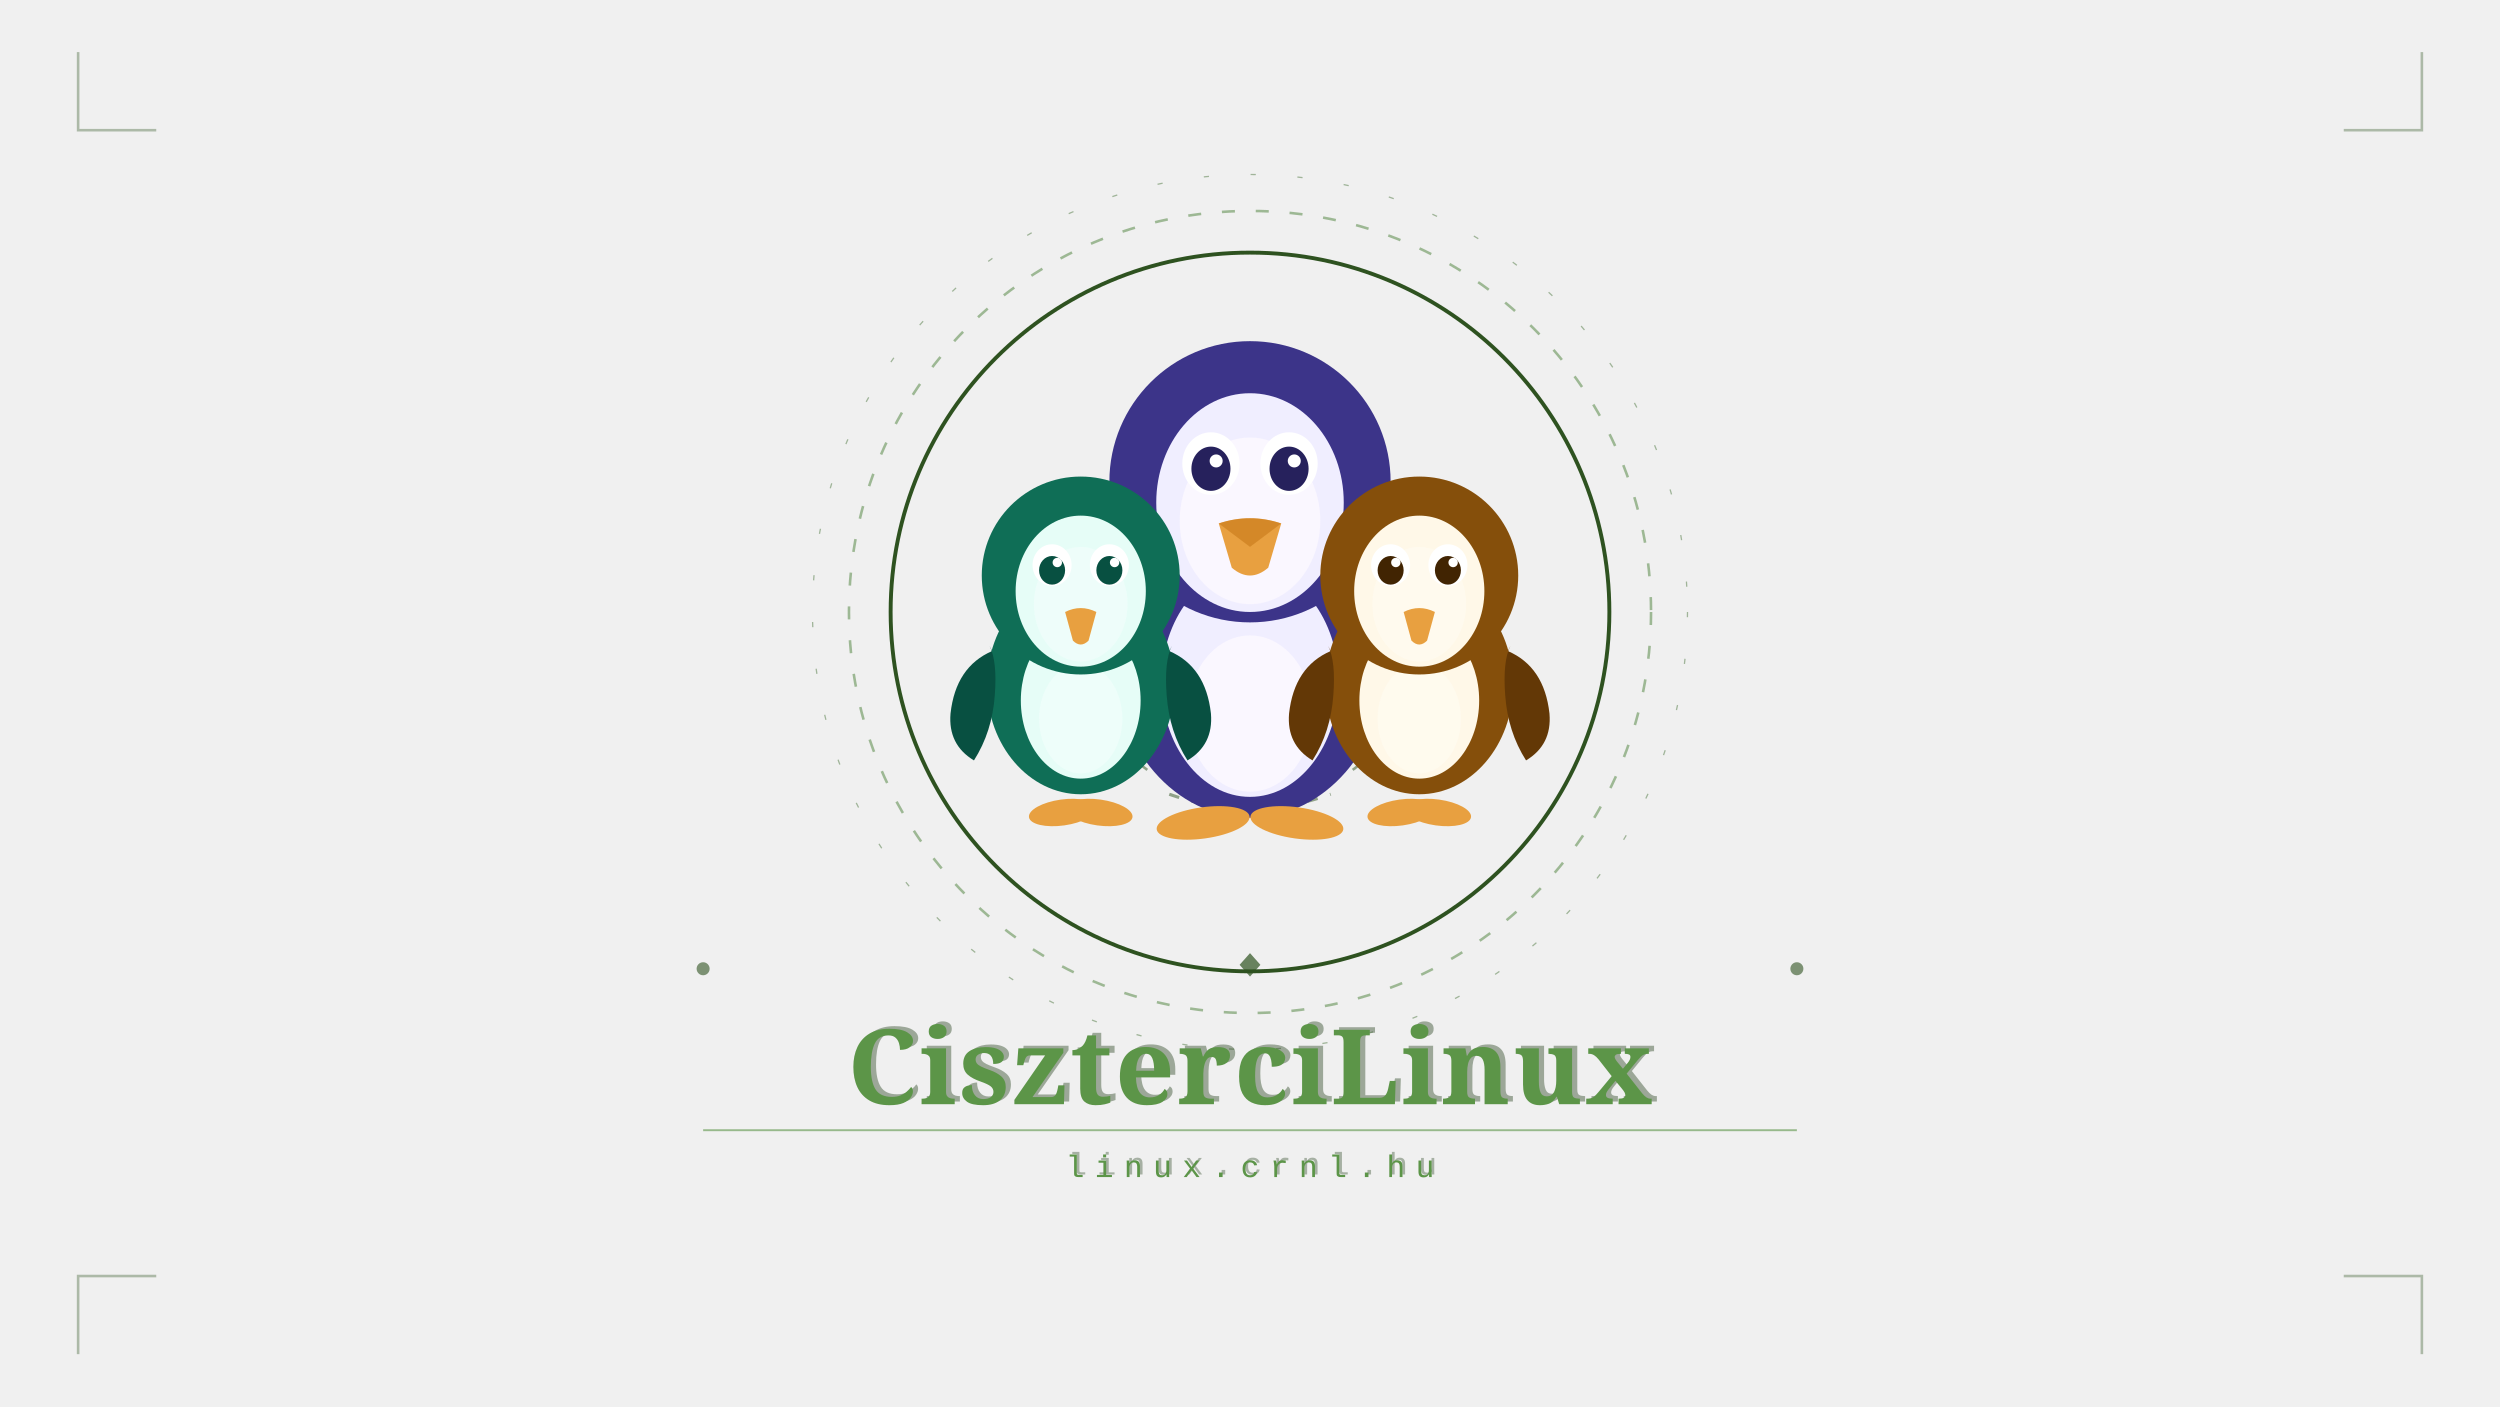
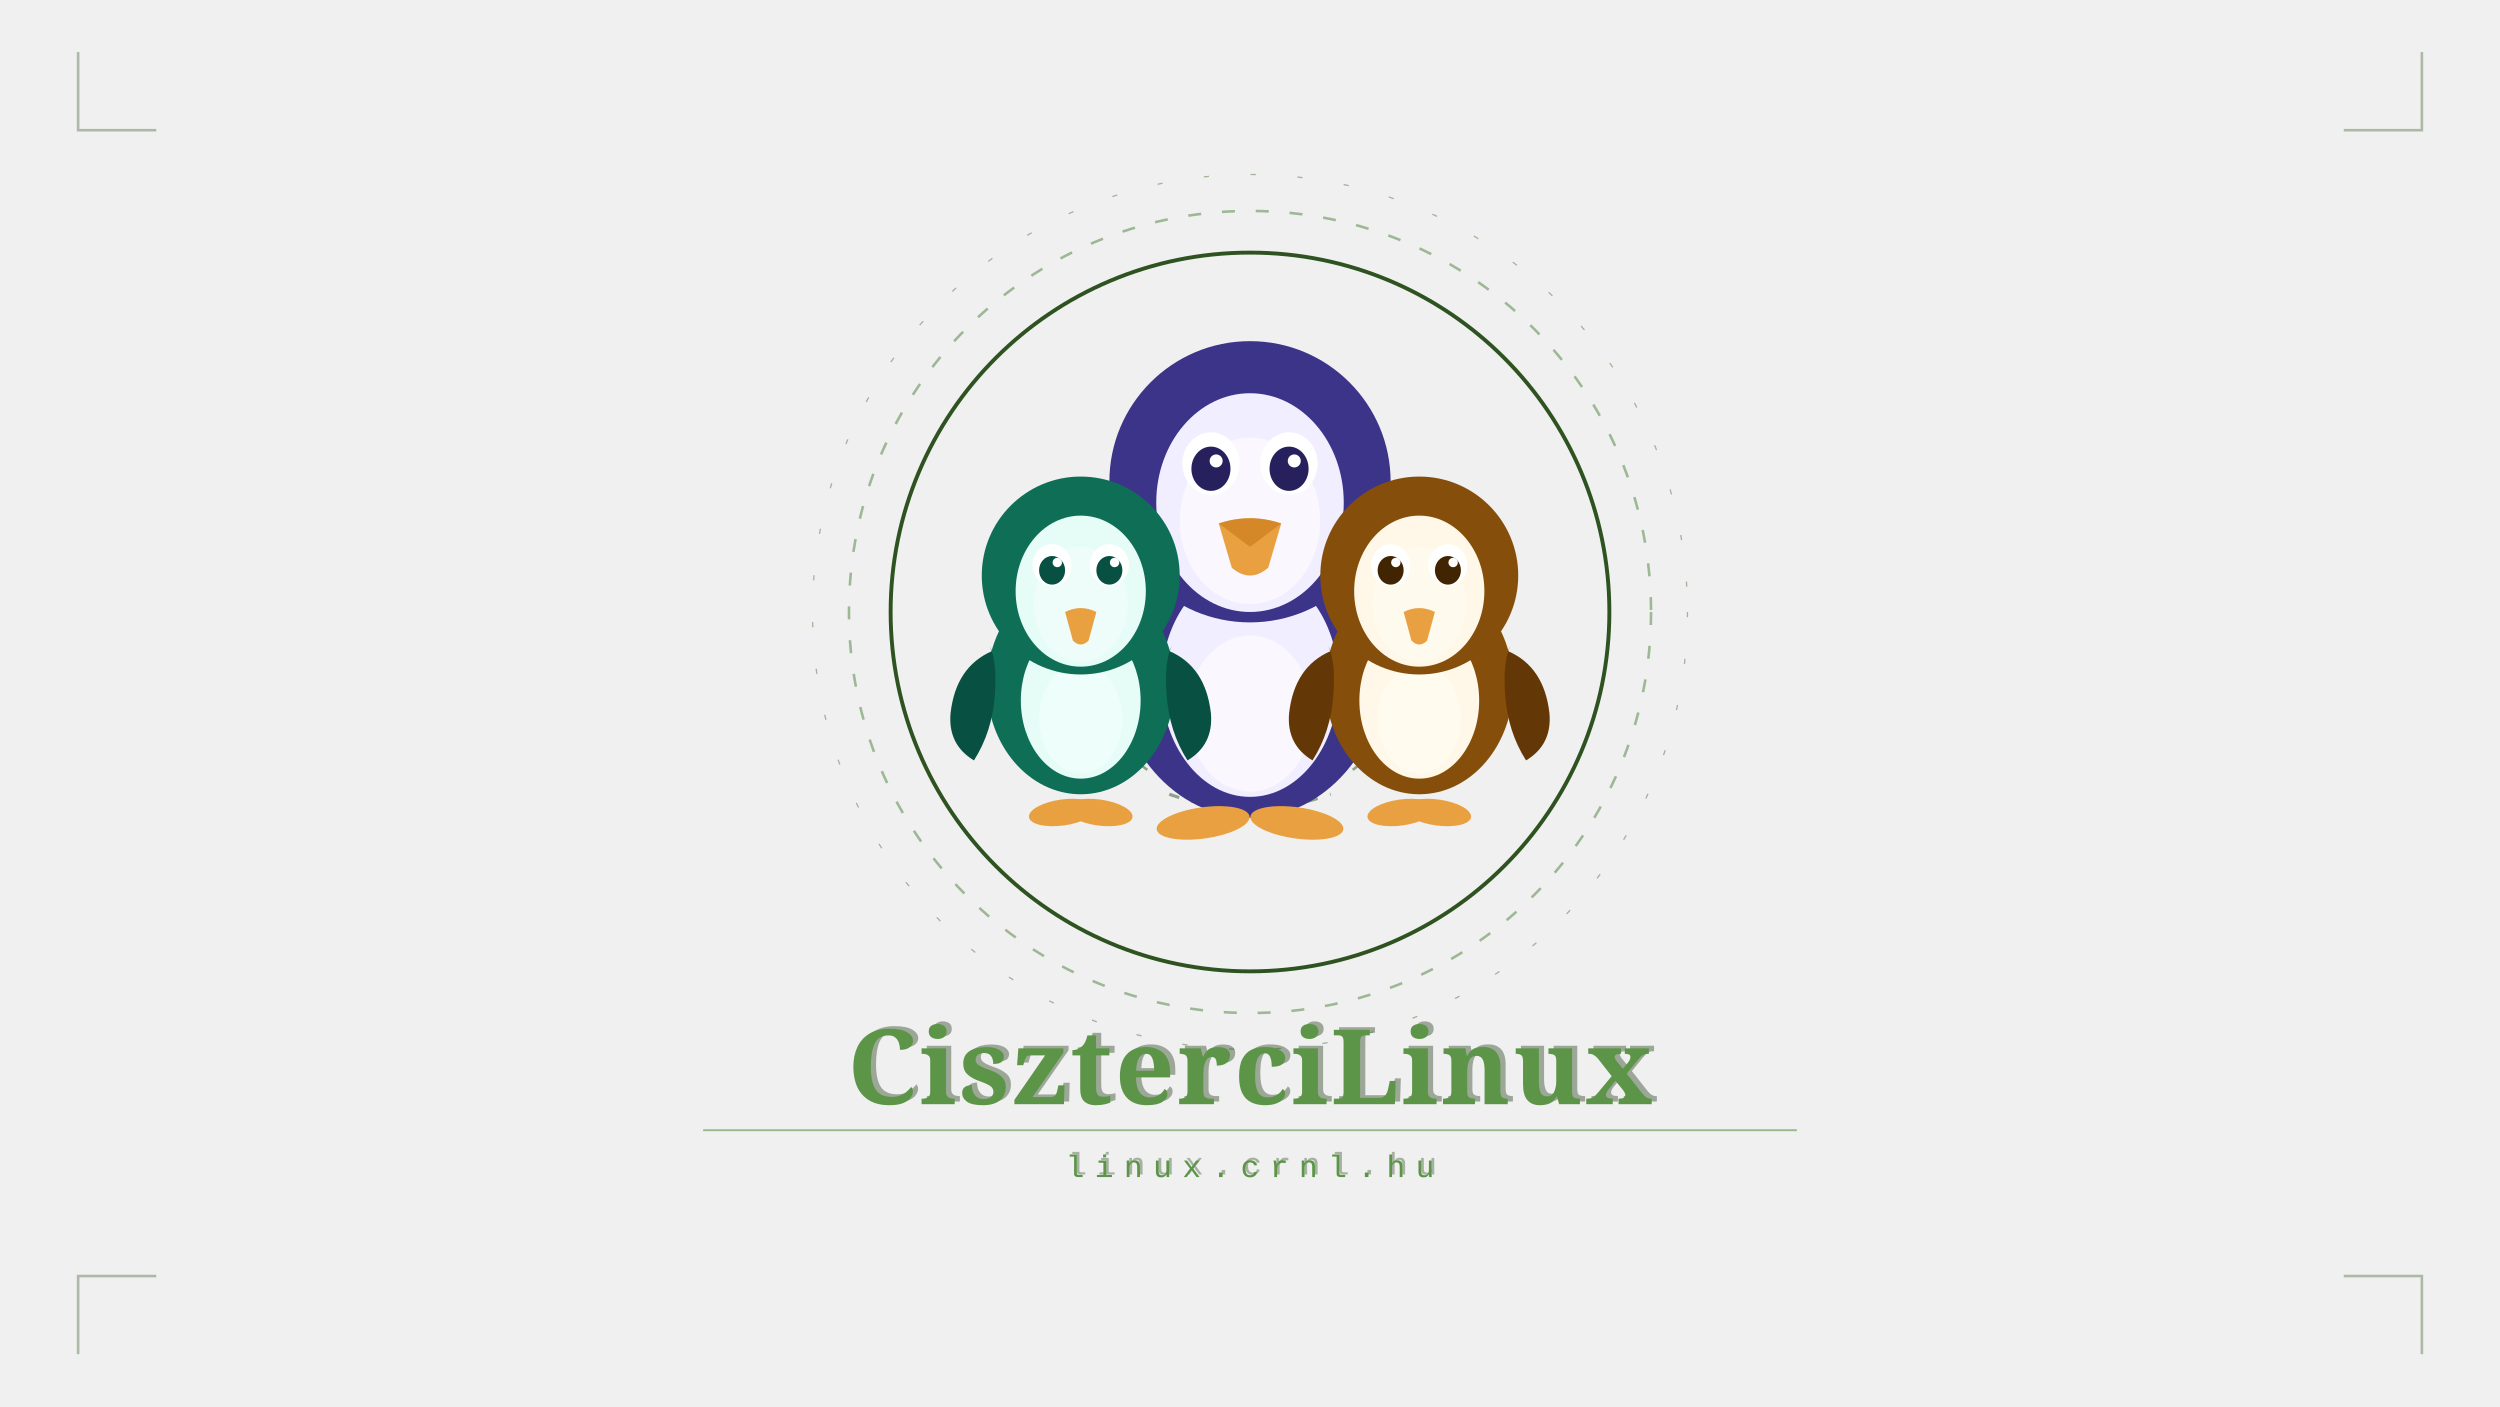
<svg xmlns="http://www.w3.org/2000/svg" version="1.1" width="1920" height="1080" viewBox="0 0 1920 1080" id="svg47">
  <defs id="defs2">
    <style id="style1">
      .logo-title { font-family: 'Georgia', serif; font-weight: 700; }
      .logo-sub   { font-family: 'Courier New', monospace; }
    </style>
    <radialGradient id="vignette" cx="720" cy="720" r="1080" gradientTransform="scale(1.333333,0.75)" fx="720" fy="720" gradientUnits="userSpaceOnUse">
      <stop offset="0%" stop-color="#5c9548" stop-opacity="0" id="stop1" />
      <stop offset="100%" stop-color="#2e5220" stop-opacity="0.45" id="stop2" />
    </radialGradient>
  </defs>
  <circle cx="960" cy="470" r="336" stroke="#3d6b2e" stroke-width="1" fill="none" stroke-dasharray="4 32" opacity="0.45" id="circle3" />
  <circle cx="960" cy="470" r="308" stroke="#4a7f38" stroke-width="2" fill="none" stroke-dasharray="10 16" opacity="0.5" id="circle4" />
  <circle cx="960" cy="470" r="276" fill="none" stroke="#2e5220" stroke-width="3" id="circle5" />
  <path d="M836 504 Q838 564 888 596" stroke="#2e5220" stroke-width="2" fill="none" stroke-dasharray="6 10" opacity="0.5" id="path5" />
  <path d="M1084 504 Q1082 564 1032 596" stroke="#2e5220" stroke-width="2" fill="none" stroke-dasharray="6 10" opacity="0.5" id="path6" />
  <path d="M898 610 Q960 632 1022 610" stroke="#2e5220" stroke-width="2.4" fill="none" stroke-dasharray="8 10" opacity="0.5" id="path7" />
  <path d="M845 470 Q960 390 1075 470" stroke="#2e5220" stroke-width="2" fill="none" stroke-dasharray="8 12" opacity="0.4" id="path8" />
  <ellipse cx="960" cy="508" rx="104" ry="120" fill="#3C3489" id="ellipse8" />
  <ellipse cx="960" cy="524" rx="68" ry="88" fill="#f0eeff" id="ellipse9" />
  <ellipse cx="960" cy="548" rx="48" ry="60" fill="#fdf9ff" opacity="0.8" id="ellipse10" />
  <path d="M830 448 Q786 468 778 522 Q776 558 802 574 Q822 548 826 508 Q830 474 826 448Z" fill="#26215C" id="path10" />
  <path d="M1090 448 Q1134 468 1142 522 Q1144 558 1118 574 Q1098 548 1094 508 Q1090 474 1094 448Z" fill="#26215C" id="path11" />
  <circle cx="960" cy="370" r="108" fill="#3C3489" id="circle11" />
  <ellipse cx="960" cy="386" rx="72" ry="84" fill="#f0eeff" id="ellipse11" />
  <ellipse cx="960" cy="400" rx="54" ry="64" fill="#fdf9ff" opacity="0.75" id="ellipse12" />
  <ellipse cx="930" cy="356" rx="22" ry="24" fill="white" id="ellipse13" />
  <ellipse cx="990" cy="356" rx="22" ry="24" fill="white" id="ellipse14" />
  <ellipse cx="930" cy="360" rx="15" ry="17" fill="#26215C" id="ellipse15" />
  <ellipse cx="990" cy="360" rx="15" ry="17" fill="#26215C" id="ellipse16" />
  <circle cx="934" cy="354" r="5" fill="white" id="circle16" />
  <circle cx="994" cy="354" r="5" fill="white" id="circle17" />
  <path d="M936 402 Q960 394 984 402 L974 436 Q960 448 946 436Z" fill="#E8A040" id="path17" />
  <path d="M936 402 Q960 394 984 402 L960 420Z" fill="#C07010" opacity="0.5" id="path18" />
  <ellipse cx="924" cy="632" rx="36" ry="12" fill="#E8A040" transform="rotate(-8,924,632)" id="ellipse18" />
  <ellipse cx="996" cy="632" rx="36" ry="12" fill="#E8A040" transform="rotate(8,996,632)" id="ellipse19" />
  <ellipse cx="830" cy="526" rx="72" ry="84" fill="#0F6E56" id="ellipse20" />
  <ellipse cx="830" cy="538" rx="46" ry="60" fill="#e6fdf7" id="ellipse21" />
  <ellipse cx="830" cy="552" rx="32" ry="42" fill="#f0fefb" opacity="0.8" id="ellipse22" />
  <path d="M762 500 Q734 512 730 548 Q728 572 748 584 Q762 562 764 534 Q766 508 760 496Z" fill="#085041" id="path22" />
  <path d="M898 500 Q926 512 930 548 Q932 572 912 584 Q898 562 896 534 Q894 508 900 496Z" fill="#085041" id="path23" />
  <circle cx="830" cy="442" r="76" fill="#0F6E56" id="circle23" />
  <ellipse cx="830" cy="454" rx="50" ry="58" fill="#e6fdf7" id="ellipse23" />
  <ellipse cx="830" cy="464" rx="36" ry="44" fill="#f0fefb" opacity="0.75" id="ellipse24" />
  <ellipse cx="808" cy="434" rx="15" ry="16" fill="white" id="ellipse25" />
  <ellipse cx="852" cy="434" rx="15" ry="16" fill="white" id="ellipse26" />
  <ellipse cx="808" cy="438" rx="10" ry="11" fill="#085041" id="ellipse27" />
  <ellipse cx="852" cy="438" rx="10" ry="11" fill="#085041" id="ellipse28" />
  <circle cx="812" cy="432" r="3.6" fill="white" id="circle28" />
  <circle cx="856" cy="432" r="3.6" fill="white" id="circle29" />
  <path d="M818 470 Q830 464 842 470 L836 492 Q830 498 824 492Z" fill="#E8A040" id="path29" />
  <ellipse cx="816" cy="624" rx="26" ry="10" fill="#E8A040" transform="rotate(-8,816,624)" id="ellipse29" />
  <ellipse cx="844" cy="624" rx="26" ry="10" fill="#E8A040" transform="rotate(8,844,624)" id="ellipse30" />
  <ellipse cx="1090" cy="526" rx="72" ry="84" fill="#854F0B" id="ellipse31" />
  <ellipse cx="1090" cy="538" rx="46" ry="60" fill="#fff8e8" id="ellipse32" />
  <ellipse cx="1090" cy="552" rx="32" ry="42" fill="#fffbf0" opacity="0.8" id="ellipse33" />
  <path d="M1022 500 Q994 512 990 548 Q988 572 1008 584 Q1022 562 1024 534 Q1026 508 1020 496Z" fill="#633806" id="path33" />
  <path d="M1158 500 Q1186 512 1190 548 Q1192 572 1172 584 Q1158 562 1156 534 Q1154 508 1160 496Z" fill="#633806" id="path34" />
  <circle cx="1090" cy="442" r="76" fill="#854F0B" id="circle34" />
  <ellipse cx="1090" cy="454" rx="50" ry="58" fill="#fff8e8" id="ellipse34" />
  <ellipse cx="1090" cy="464" rx="36" ry="44" fill="#fffbf0" opacity="0.75" id="ellipse35" />
  <ellipse cx="1068" cy="434" rx="15" ry="16" fill="white" id="ellipse36" />
  <ellipse cx="1112" cy="434" rx="15" ry="16" fill="white" id="ellipse37" />
  <ellipse cx="1068" cy="438" rx="10" ry="11" fill="#412402" id="ellipse38" />
  <ellipse cx="1112" cy="438" rx="10" ry="11" fill="#412402" id="ellipse39" />
  <circle cx="1072" cy="432" r="3.6" fill="white" id="circle39" />
  <circle cx="1116" cy="432" r="3.6" fill="white" id="circle40" />
  <path d="M1078 470 Q1090 464 1102 470 L1096 492 Q1090 498 1084 492Z" fill="#E8A040" id="path40" />
  <ellipse cx="1076" cy="624" rx="26" ry="10" fill="#E8A040" transform="rotate(-8,1076,624)" id="ellipse40" />
  <ellipse cx="1104" cy="624" rx="26" ry="10" fill="#E8A040" transform="rotate(8,1104,624)" id="ellipse41" />
  <text x="964" y="846" text-anchor="middle" class="logo-title" font-size="80px" letter-spacing="2" fill="#1e3a15" opacity="0.4" id="text41">CiszterciLinux</text>
  <text x="960" y="848" text-anchor="middle" class="logo-title" font-size="80px" letter-spacing="2" fill="#ffffff" id="text42" style="fill:#5c9548;fill-opacity:1">CiszterciLinux</text>
  <line x1="540" y1="868" x2="1380" y2="868" stroke="#2e5220" stroke-width="1.5" opacity="0.6" id="line42" style="stroke:#5c9548;stroke-opacity:1" />
-   <circle cx="540" cy="744" r="5" fill="#2e5220" opacity="0.6" id="circle42" />
-   <circle cx="1380" cy="744" r="5" fill="#2e5220" opacity="0.6" id="circle43" />
-   <path d="M952 741 L960 732 L968 741 L960 750Z" fill="#2e5220" opacity="0.7" id="path43" />
  <text x="962" y="902" text-anchor="middle" class="logo-sub" font-size="24px" letter-spacing="8" fill="#1e3a15" opacity="0.35" id="text43">linux.crnl.hu</text>
  <text x="960" y="904" text-anchor="middle" class="logo-sub" font-size="24px" letter-spacing="8" fill="#d4f0c8" id="text44" style="fill:#5c9548;fill-opacity:1;opacity:1">linux.crnl.hu</text>
  <path d="M60 40 L60 100 L120 100" stroke="#2e5220" stroke-width="2" fill="none" opacity="0.35" id="path44" />
  <path d="M1860 40 L1860 100 L1800 100" stroke="#2e5220" stroke-width="2" fill="none" opacity="0.35" id="path45" />
  <path d="M60 1040 L60 980 L120 980" stroke="#2e5220" stroke-width="2" fill="none" opacity="0.35" id="path46" />
  <path d="M1860 1040 L1860 980 L1800 980" stroke="#2e5220" stroke-width="2" fill="none" opacity="0.35" id="path47" />
</svg>
